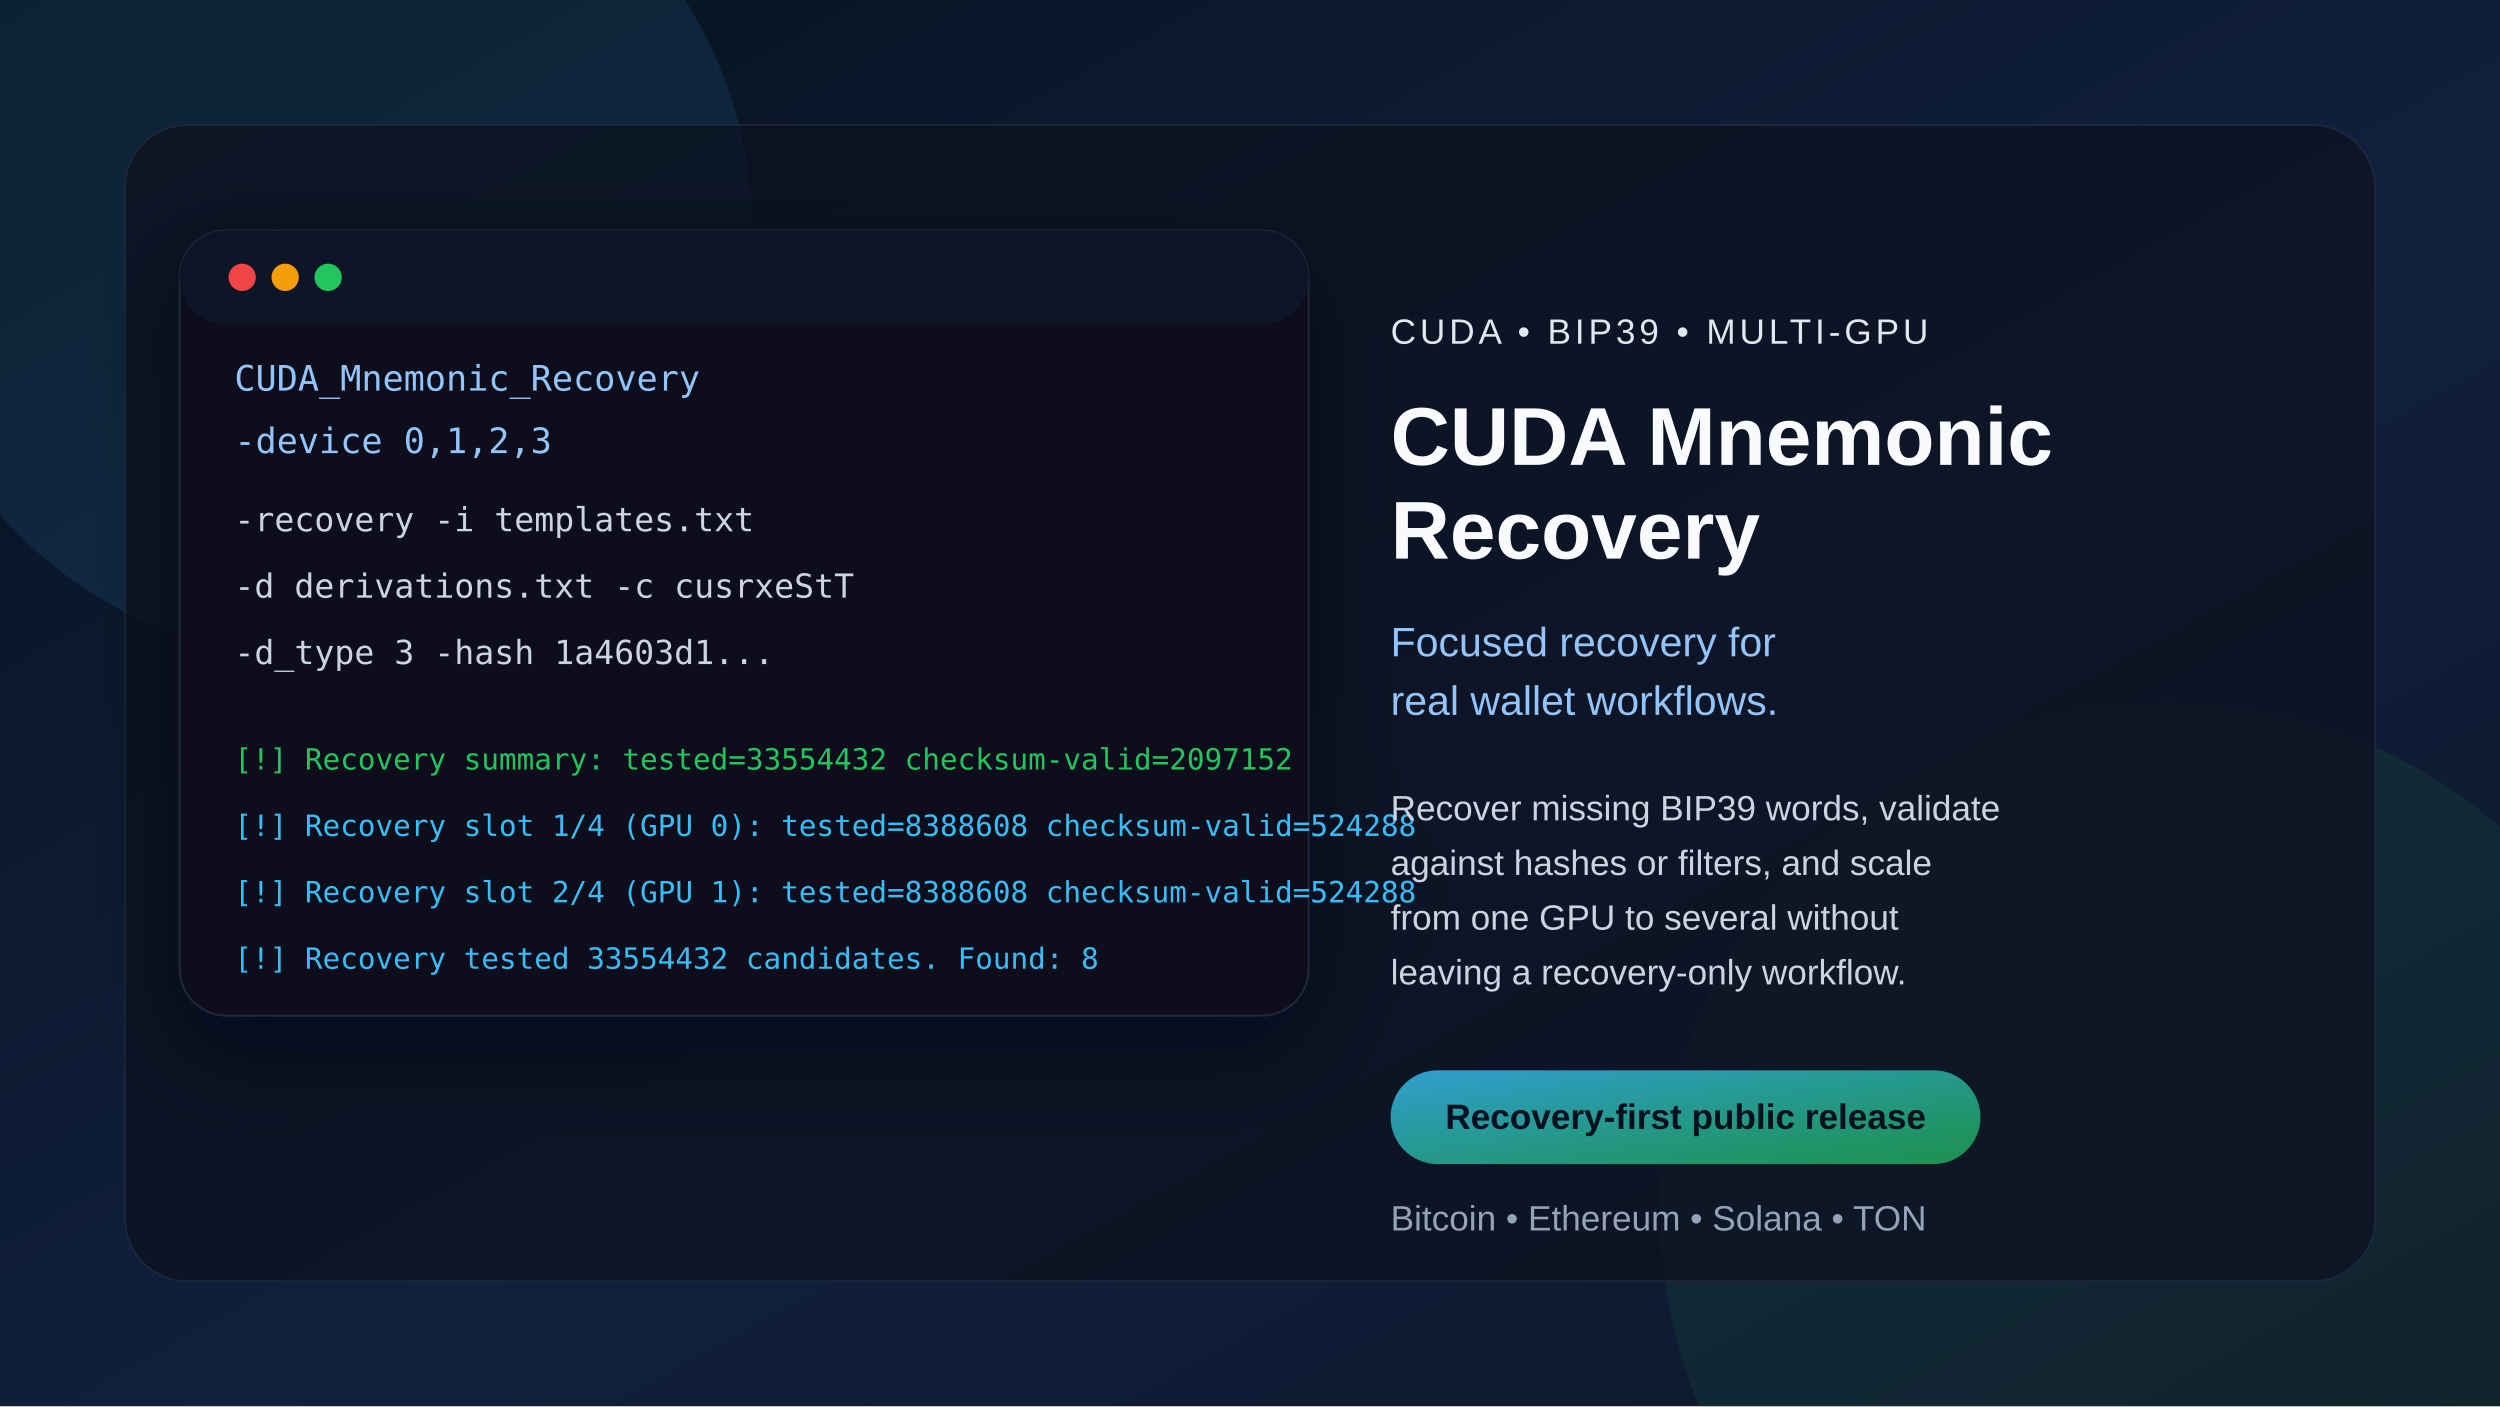
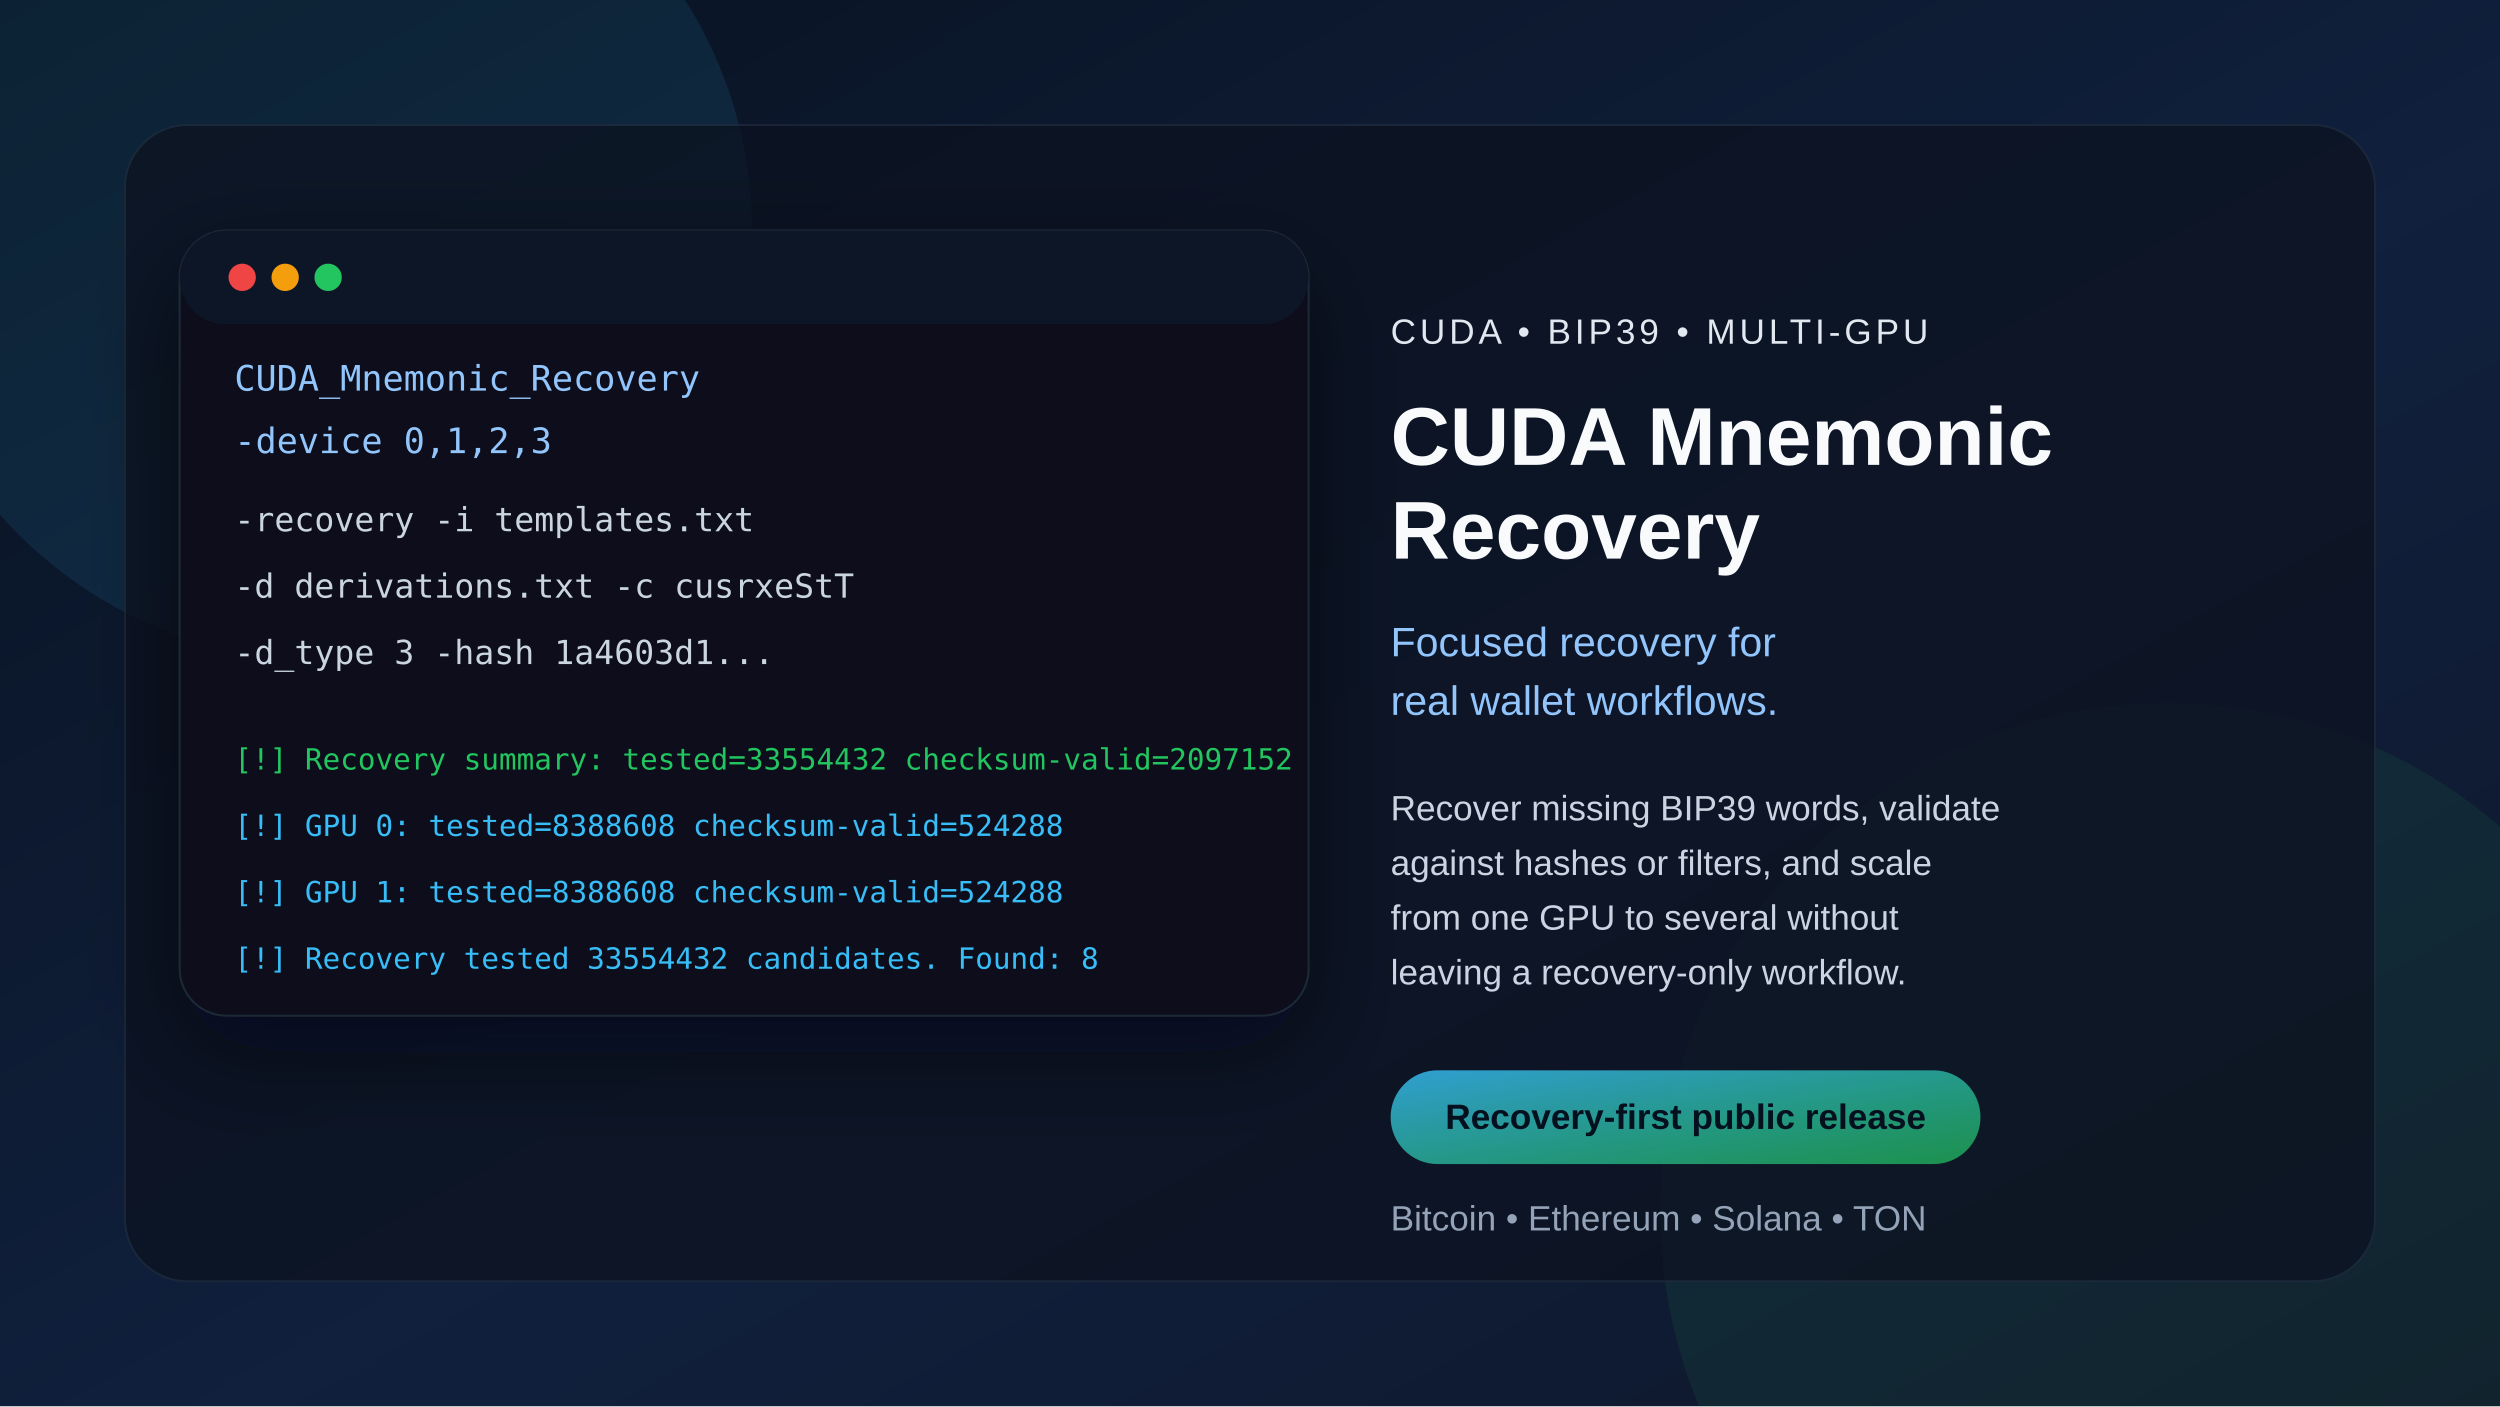
<svg xmlns="http://www.w3.org/2000/svg" width="1280" height="720" viewBox="0 0 1280 720" role="img" aria-labelledby="title desc">
  <defs>
    <linearGradient id="bg" x1="0" y1="0" x2="1" y2="1">
      <stop offset="0%" stop-color="#08111f" />
      <stop offset="55%" stop-color="#10203d" />
      <stop offset="100%" stop-color="#0f172a" />
    </linearGradient>
    <linearGradient id="panelGlow" x1="0" y1="0" x2="1" y2="1">
      <stop offset="0%" stop-color="#38bdf8" stop-opacity="0.82" />
      <stop offset="100%" stop-color="#22c55e" stop-opacity="0.70" />
    </linearGradient>
    <filter id="shadow" x="-20%" y="-20%" width="140%" height="140%">
      <feDropShadow dx="0" dy="18" stdDeviation="24" flood-color="#020617" flood-opacity="0.55" />
    </filter>
  </defs>
  <rect width="1280" height="720" fill="url(#bg)" />
  <circle cx="165" cy="118" r="220" fill="#38bdf8" opacity="0.10" />
  <circle cx="1110" cy="620" r="260" fill="#22c55e" opacity="0.08" />
  <rect x="64" y="64" width="1152" height="592" rx="32" fill="#0b1220" opacity="0.78" stroke="#1e293b" />
  <g filter="url(#shadow)">
    <rect x="92" y="118" width="578" height="402" rx="24" fill="#0a0f1a" stroke="#1f2937" />
    <rect x="92" y="118" width="578" height="48" rx="24" fill="#111827" />
    <circle cx="124" cy="142" r="7" fill="#ef4444" />
    <circle cx="146" cy="142" r="7" fill="#f59e0b" />
    <circle cx="168" cy="142" r="7" fill="#22c55e" />
    <text x="120" y="200" fill="#93c5fd" font-family="JetBrains Mono, Consolas, monospace" font-size="18">CUDA_Mnemonic_Recovery</text>
    <text x="120" y="232" fill="#93c5fd" font-family="JetBrains Mono, Consolas, monospace" font-size="18">-device 0,1,2,3</text>
    <text x="120" y="272" fill="#cbd5e1" font-family="JetBrains Mono, Consolas, monospace" font-size="17">-recovery -i templates.txt</text>
    <text x="120" y="306" fill="#cbd5e1" font-family="JetBrains Mono, Consolas, monospace" font-size="17">-d derivations.txt -c cusrxeStT</text>
    <text x="120" y="340" fill="#cbd5e1" font-family="JetBrains Mono, Consolas, monospace" font-size="17">-d_type 3 -hash 1a4603d1...</text>
    <text x="120" y="394" fill="#22c55e" font-family="JetBrains Mono, Consolas, monospace" font-size="15">[!] Recovery summary: tested=33554432 checksum-valid=2097152</text>
-     <text x="120" y="428" fill="#38bdf8" font-family="JetBrains Mono, Consolas, monospace" font-size="15">[!] Recovery slot 1/4 (GPU 0): tested=8388608 checksum-valid=524288</text>
-     <text x="120" y="462" fill="#38bdf8" font-family="JetBrains Mono, Consolas, monospace" font-size="15">[!] Recovery slot 2/4 (GPU 1): tested=8388608 checksum-valid=524288</text>
+     <text x="120" y="428" fill="#38bdf8" font-family="JetBrains Mono, Consolas, monospace" font-size="15">[!] GPU 0: tested=8388608 checksum-valid=524288</text>
+     <text x="120" y="462" fill="#38bdf8" font-family="JetBrains Mono, Consolas, monospace" font-size="15">[!] GPU 1: tested=8388608 checksum-valid=524288</text>
    <text x="120" y="496" fill="#38bdf8" font-family="JetBrains Mono, Consolas, monospace" font-size="15">[!] Recovery tested 33554432 candidates. Found: 8</text>
  </g>
  <g>
    <text x="712" y="176" fill="#e2e8f0" font-family="Segoe UI, Arial, sans-serif" font-size="18" letter-spacing="2">CUDA • BIP39 • MULTI-GPU</text>
    <text x="712" y="238" fill="#f8fafc" font-family="Segoe UI, Arial, sans-serif" font-size="42" font-weight="700">CUDA Mnemonic</text>
    <text x="712" y="286" fill="#f8fafc" font-family="Segoe UI, Arial, sans-serif" font-size="42" font-weight="700">Recovery</text>
    <text x="712" y="336" fill="#93c5fd" font-family="Segoe UI, Arial, sans-serif" font-size="21">Focused recovery for</text>
    <text x="712" y="366" fill="#93c5fd" font-family="Segoe UI, Arial, sans-serif" font-size="21">real wallet workflows.</text>
    <text x="712" y="420" fill="#cbd5e1" font-family="Segoe UI, Arial, sans-serif" font-size="18">Recover missing BIP39 words, validate</text>
    <text x="712" y="448" fill="#cbd5e1" font-family="Segoe UI, Arial, sans-serif" font-size="18">against hashes or filters, and scale</text>
    <text x="712" y="476" fill="#cbd5e1" font-family="Segoe UI, Arial, sans-serif" font-size="18">from one GPU to several without</text>
    <text x="712" y="504" fill="#cbd5e1" font-family="Segoe UI, Arial, sans-serif" font-size="18">leaving a recovery-only workflow.</text>
    <rect x="712" y="548" width="302" height="48" rx="24" fill="url(#panelGlow)" />
    <text x="740" y="578" fill="#04101d" font-family="Segoe UI, Arial, sans-serif" font-size="18" font-weight="700">Recovery-first public release</text>
    <text x="712" y="630" fill="#94a3b8" font-family="Segoe UI, Arial, sans-serif" font-size="18">Bitcoin • Ethereum • Solana • TON</text>
  </g>
</svg>
